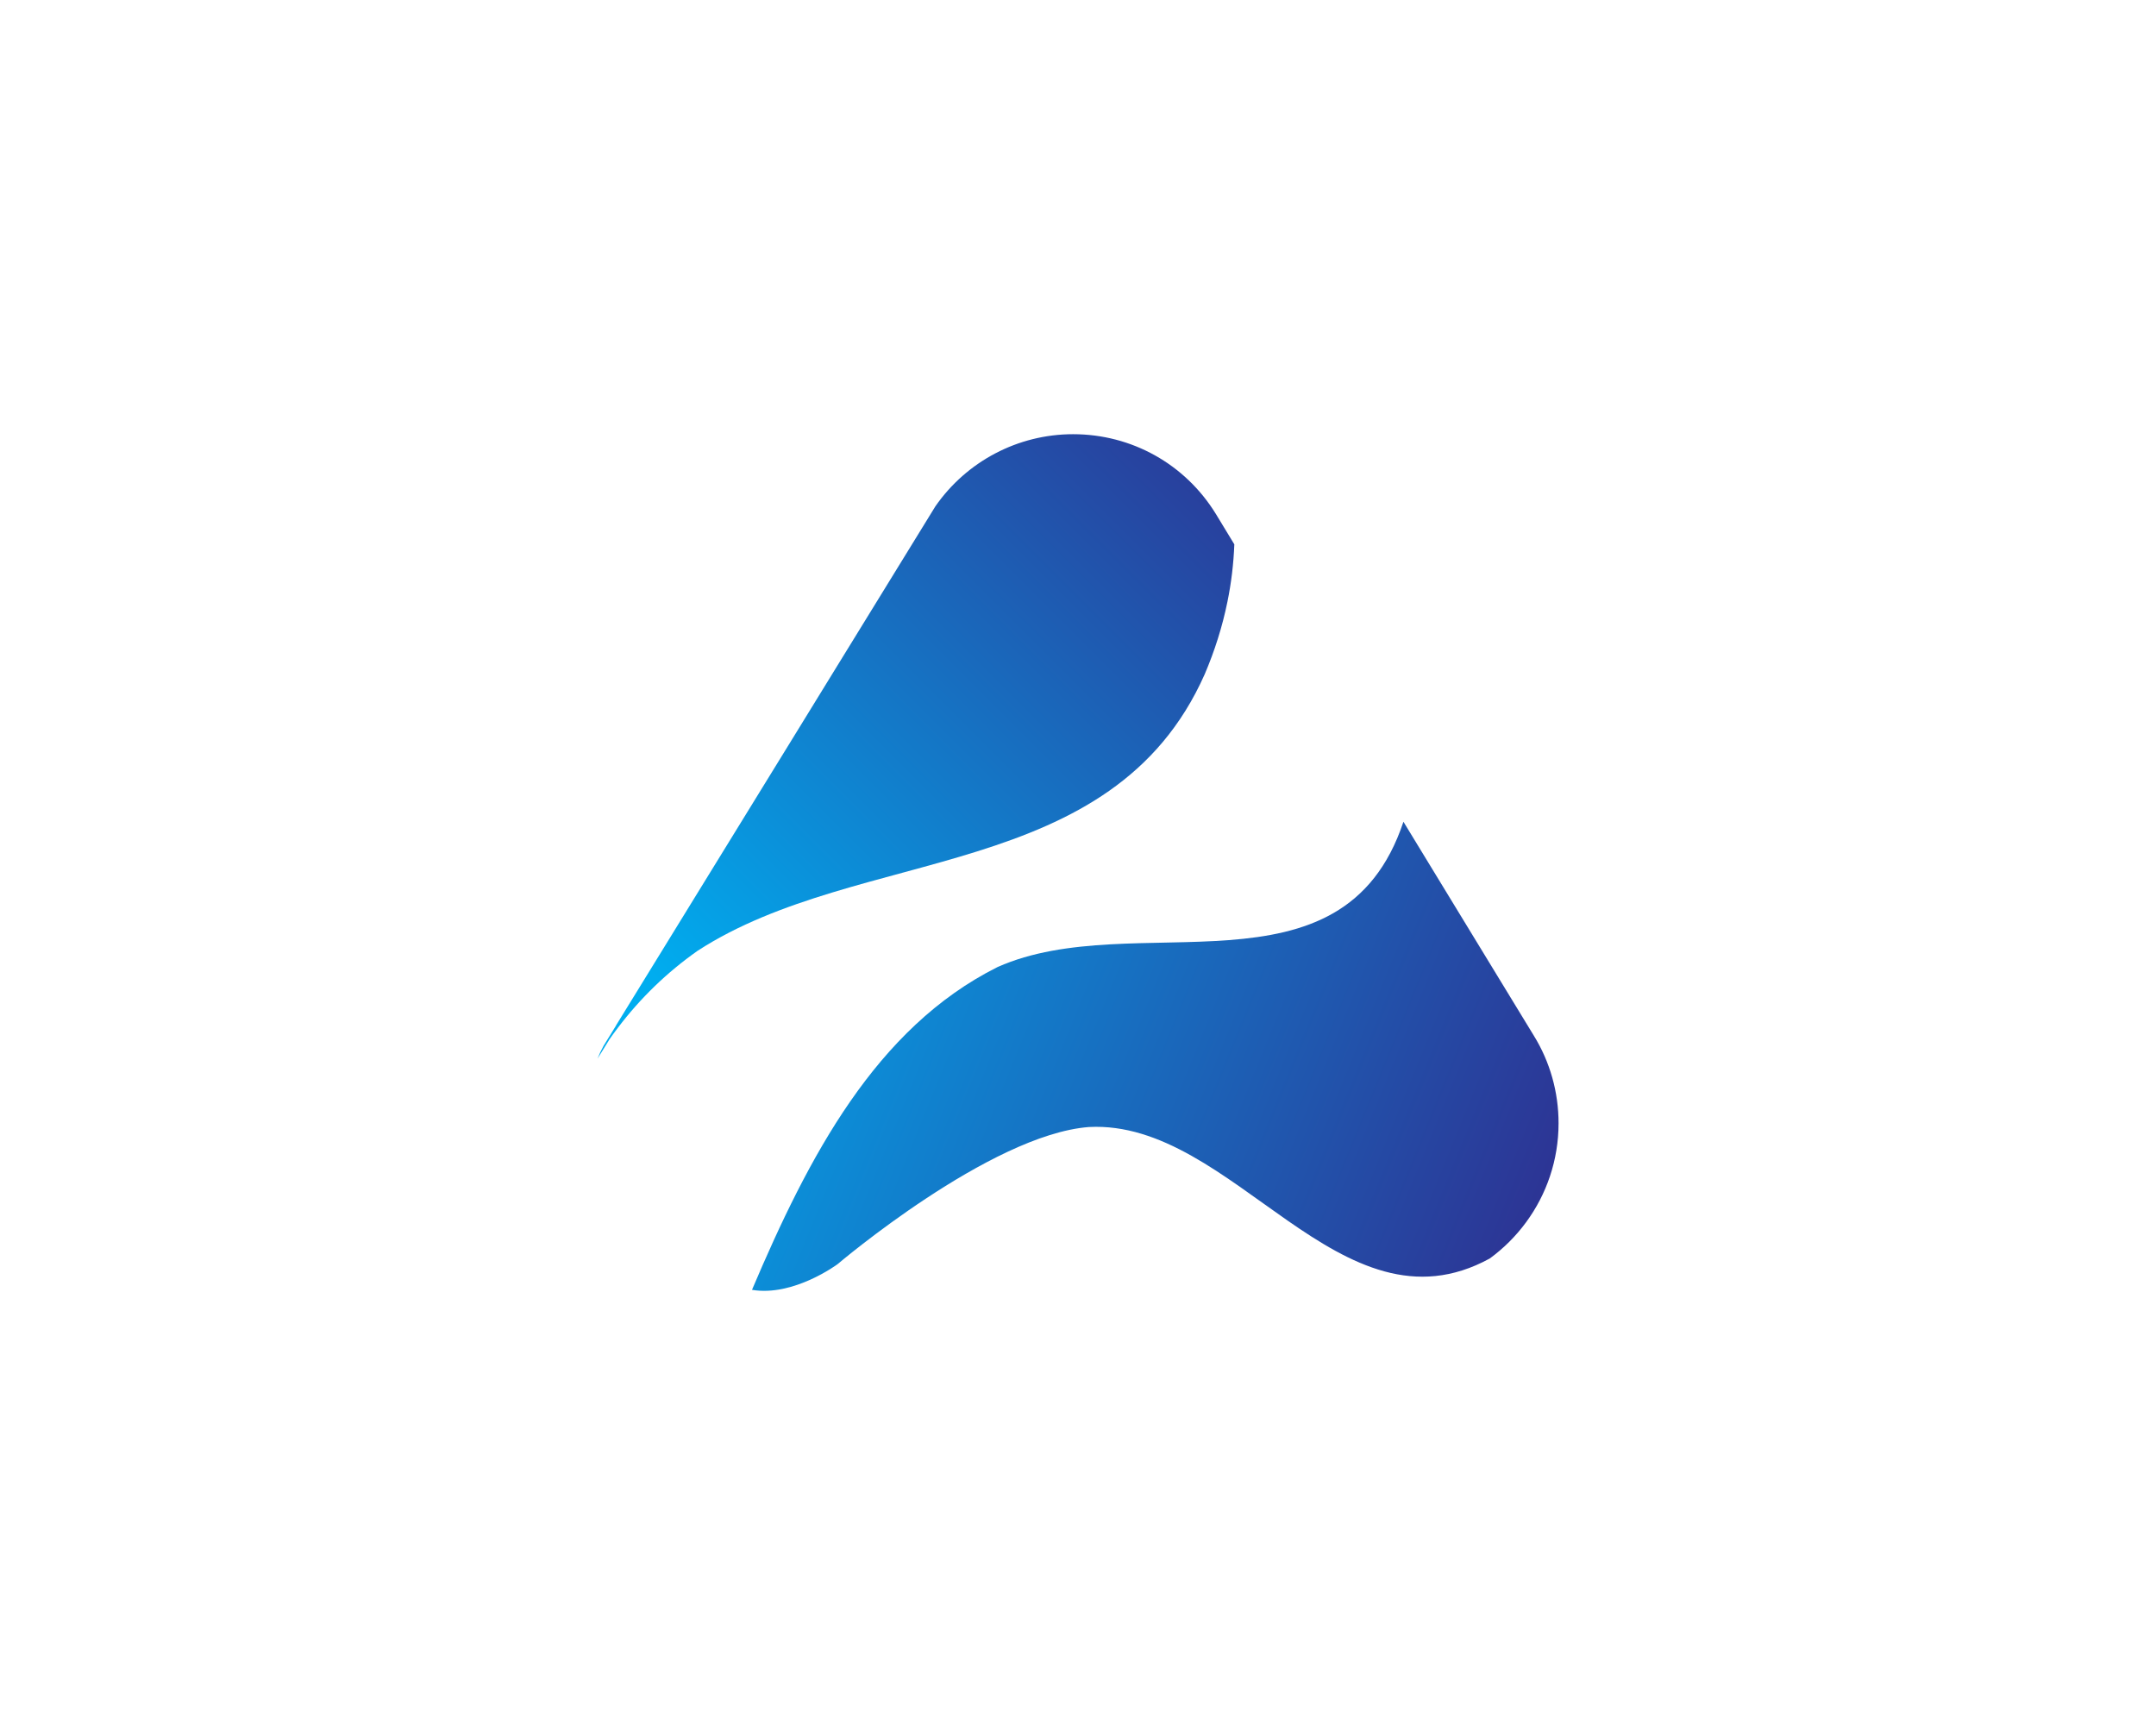
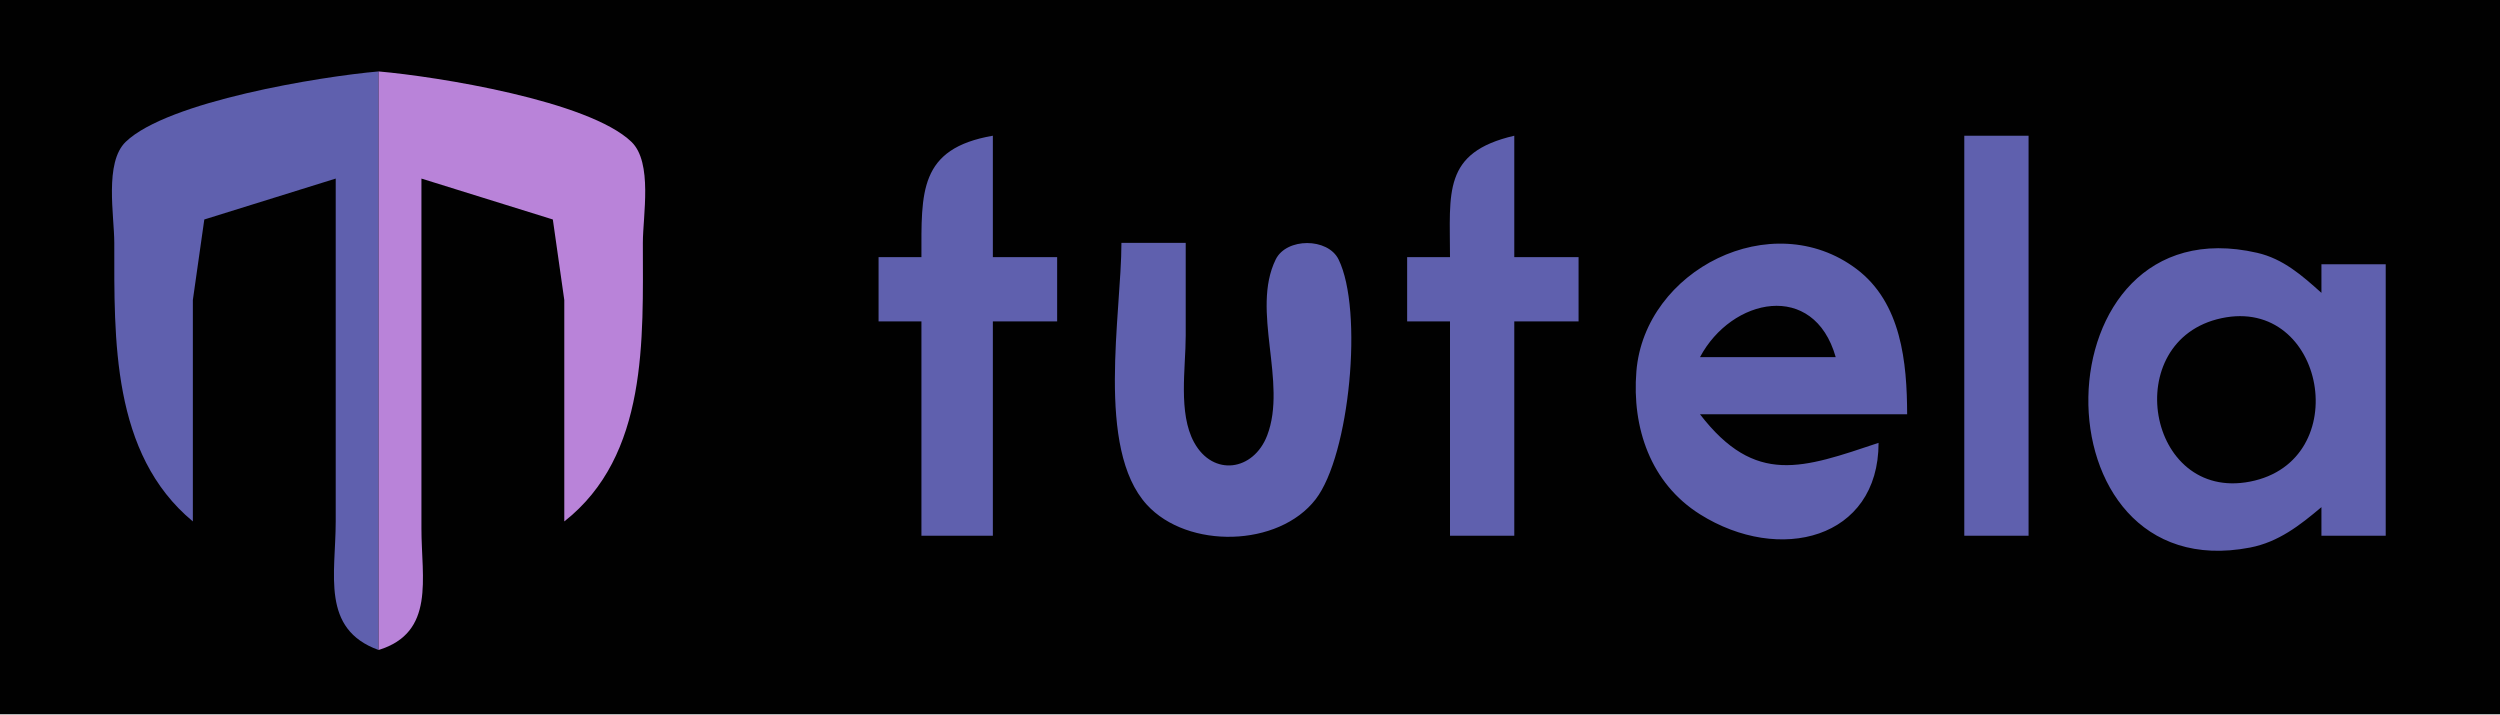
- <svg xmlns="http://www.w3.org/2000/svg" version="1.1" width="1280" height="1024" viewBox="0 0 1280 1024" xml:space="preserve">
-   <defs>
- </defs>
-   <g transform="matrix(1.969278 0 0 1.969278 640.0154 512.0123)" id="background-logo">
-     <rect style="stroke: none; stroke-width: 1; stroke-dasharray: none; stroke-linecap: butt; stroke-dashoffset: 0; stroke-linejoin: miter; stroke-miterlimit: 10; fill: rgb(255,255,255); fill-rule: nonzero; opacity: 1;" paint-order="stroke" x="-325" y="-260" rx="0" ry="0" width="650" height="520" />
-   </g>
-   <g transform="matrix(1.969278 0 0 1.969278 640.0154 512.0123)" id="logo-logo">
-     <g style="" paint-order="stroke">
-       <g transform="matrix(0.205 0 0 -0.205 23.28828 58.41127)">
-         <linearGradient id="SVGID_1_4_441595" gradientUnits="userSpaceOnUse" gradientTransform="matrix(1308.83 -540.838 -397.947 -963.035 4476.6 5094.51)" x1="0" y1="4.547473508864641e-13" x2="1" y2="4.547473508864641e-13">
-           <stop offset="0%" style="stop-color:rgb(0,173,239);stop-opacity: 1" />
-           <stop offset="100%" style="stop-color:rgb(46,49,146);stop-opacity: 1" />
-         </linearGradient>
-         <path style="stroke: none; stroke-width: 1; stroke-dasharray: none; stroke-linecap: butt; stroke-dashoffset: 0; stroke-linejoin: miter; stroke-miterlimit: 10; fill: url(#SVGID_1_4_441595); fill-rule: nonzero; opacity: 1;" paint-order="stroke" transform=" translate(-5011.81, -4356.011)" d="m 5568.5 4386.41 c 0 0 -47.96 78.63 -95.89 157.27 c -23.97 39.3 -47.93 78.63 -65.92 108.12 l -29.92 49.1 c -89.6 -268.83 -395.31 -124.05 -596.91 -213.65 c -179.22 -89.61 -278.06 -279.12 -361.13 -474.66 c 61.3 -10.39 125.91 37.81 125.91 37.81 c 0 0 224.01 190.41 369.62 201.62 c 212.83 11.2 369.65 -313.63 589.47 -193.32 c 20.42 14.93 38.48 32.95 53.47 53.36 c 29.99 40.83 47.69 91.16 47.69 145.54 c 0 45.59 -12.51 90.17 -36.39 128.81" stroke-linecap="round" />
-       </g>
-       <g transform="matrix(0.205 0 0 -0.205 -48.87432 -34.98973)">
-         <linearGradient id="SVGID_2_5_441596" gradientUnits="userSpaceOnUse" gradientTransform="matrix(859.967 865.378 446.076 -443.286 4112.8 4633.94)" x1="0" y1="9.094947017729282e-13" x2="1" y2="9.094947017729282e-13">
-           <stop offset="0%" style="stop-color:rgb(0,173,239);stop-opacity: 1" />
-           <stop offset="100%" style="stop-color:rgb(46,49,146);stop-opacity: 1" />
-         </linearGradient>
-         <path style="stroke: none; stroke-width: 1; stroke-dasharray: none; stroke-linecap: butt; stroke-dashoffset: 0; stroke-linejoin: miter; stroke-miterlimit: 10; fill: url(#SVGID_2_5_441596); fill-rule: nonzero; opacity: 1;" paint-order="stroke" transform=" translate(-4659.74, -4811.7)" d="m 5128.01 5108.87 c -1.1 -28.58 -4.48 -56.7 -10.09 -84.14 c -7.52 -37.07 -18.92 -72.77 -33.51 -106.94 c -136.55 -307.34 -506.17 -251.33 -745.69 -406.54 c -22.42 -15.78 -43.52 -33.19 -63.13 -52.14 c -19.6 -18.95 -37.73 -39.4 -54.2 -61.2 c -4.38 -5.69 -8.71 -11.64 -12.88 -17.69 l -0.22 -0.55 l -16.82 -27.11 c 2.58 6.51 5.61 12.89 8.99 19.04 c 0.09 0.11 0.09 0.21 0.22 0.34 l 17.81 28.9 c 0.1 0.23 0.21 0.45 0.33 0.77 c 0 0 38.97 63.36 77.97 126.7 c 19.49 31.68 38.97 63.33 53.58 87.09 l 128.12 208.17 c 19.58 31.84 41.62 67.68 63.64 103.5 c 66.12 107.48 132.24 214.94 132.24 214.94 l 13.99 22.75 c 46.15 66.42 121.76 106.08 202.54 106.08 c 86.23 0 164.76 -43.91 209.9 -117.17 l 27.21 -44.8" stroke-linecap="round" />
-       </g>
-     </g>
-   </g>
+ <svg xmlns="http://www.w3.org/2000/svg" width="350" height="100">
+   <path style="fill:#010101; stroke:none;" d="M0 0L0 100L350 100L350 0L0 0z" />
+   <path style="fill:#5f60ae; stroke:none;" d="M27 73L27 42L28.603 30.728L47 25L47 73C47 80.362 44.889 88.071 53 91L53 10C44.884 10.708 23.5 14.183 17.603 19.854C14.587 22.755 16 30.198 16 34C16 47.427 15.591 63.547 27 73z" />
+   <path style="fill:#b983d9; stroke:none;" d="M53 10L53 91C60.964 88.555 59 80.961 59 74L59 25L77.397 30.728L79 42L79 73C90.773 63.761 90 47.411 90 34C90 30.198 91.413 22.755 88.397 19.854C82.424 14.111 61.191 10.714 53 10z" />
+   <path style="fill:#d52bff; stroke:none;" d="M67 13L68 14L67 13z" />
+   <path style="fill:#2a2aeb; stroke:none;" d="M31 15L32 16L31 15M78 16L79 17L78 16z" />
+   <path style="fill:#5f60ae; stroke:none;" d="M129 36L123 36L123 45L129 45L129 75L139 75L139 45L148 45L148 36L139 36L139 19C128.594 20.799 129 26.943 129 36M203 36L197 36L197 45L203 45L203 75L212 75L212 45L221 45L221 36L212 36L212 19C201.924 21.341 203 26.938 203 36M275 19L275 75L284 75L284 19L275 19z" />
+   <path style="fill:#2a2aeb; stroke:none;" d="M133 20L134 21L133 20M129 22L130 23L129 22z" />
+   <path style="fill:#5f60ae; stroke:none;" d="M157 34C157 43.95 153.366 62.794 160.558 70.66C166.269 76.907 179.005 76.63 184.196 69.892C188.956 63.714 190.901 43.439 187.397 36.318C185.893 33.263 180.107 33.264 178.603 36.318C175.095 43.447 180.267 53.536 177.397 60.981C175.481 65.948 169.826 66.764 167.179 61.941C164.921 57.828 166 51.529 166 47L166 34L157 34M263 62C252.392 65.536 245.768 68.081 238 58L267 58C266.98 50.746 266.202 42.391 259.906 37.653C248.058 28.737 230.241 37.794 229.093 52C228.458 59.868 231.064 67.646 238.004 72.005C249.133 78.997 262.999 75.474 263 62M325 71L325 75L334 75L334 37L325 37L325 41C322.291 38.571 319.651 36.232 316 35.394C285.007 28.286 284.318 82.571 315 76.66C318.985 75.892 321.98 73.549 325 71z" />
+   <path style="fill:#2a2aeb; stroke:none;" d="M297 40L298 41L297 40z" />
+   <path style="fill:#010101; stroke:none;" d="M238 50L257 50C253.946 39.239 242.423 41.679 238 50M311.001 44.549C296.667 47.621 300.521 70.24 315 67.427C329.762 64.558 325.536 41.433 311.001 44.549z" />
+   <path style="fill:#2a2aeb; stroke:none;" d="M303 49L304 50L303 49M17 56L18 57L17 56M85 64L86 65L85 64M169 65L170 66L169 65M253 65L254 66L253 65z" />
+   <path style="fill:#b983d9; stroke:none;" d="M184 69L185 70L184 69z" />
+   <path style="fill:#2a2aeb; stroke:none;" d="M80 72L81 73L80 72M261 72L262 73L261 72z" />
+   <path style="fill:#5f60ae; stroke:none;" d="M79 73L80 74L79 73z" />
+   <path style="fill:#2a2aeb; stroke:none;" d="M320 74L321 75L320 74M51 90L52 91L51 90z" />
</svg>
